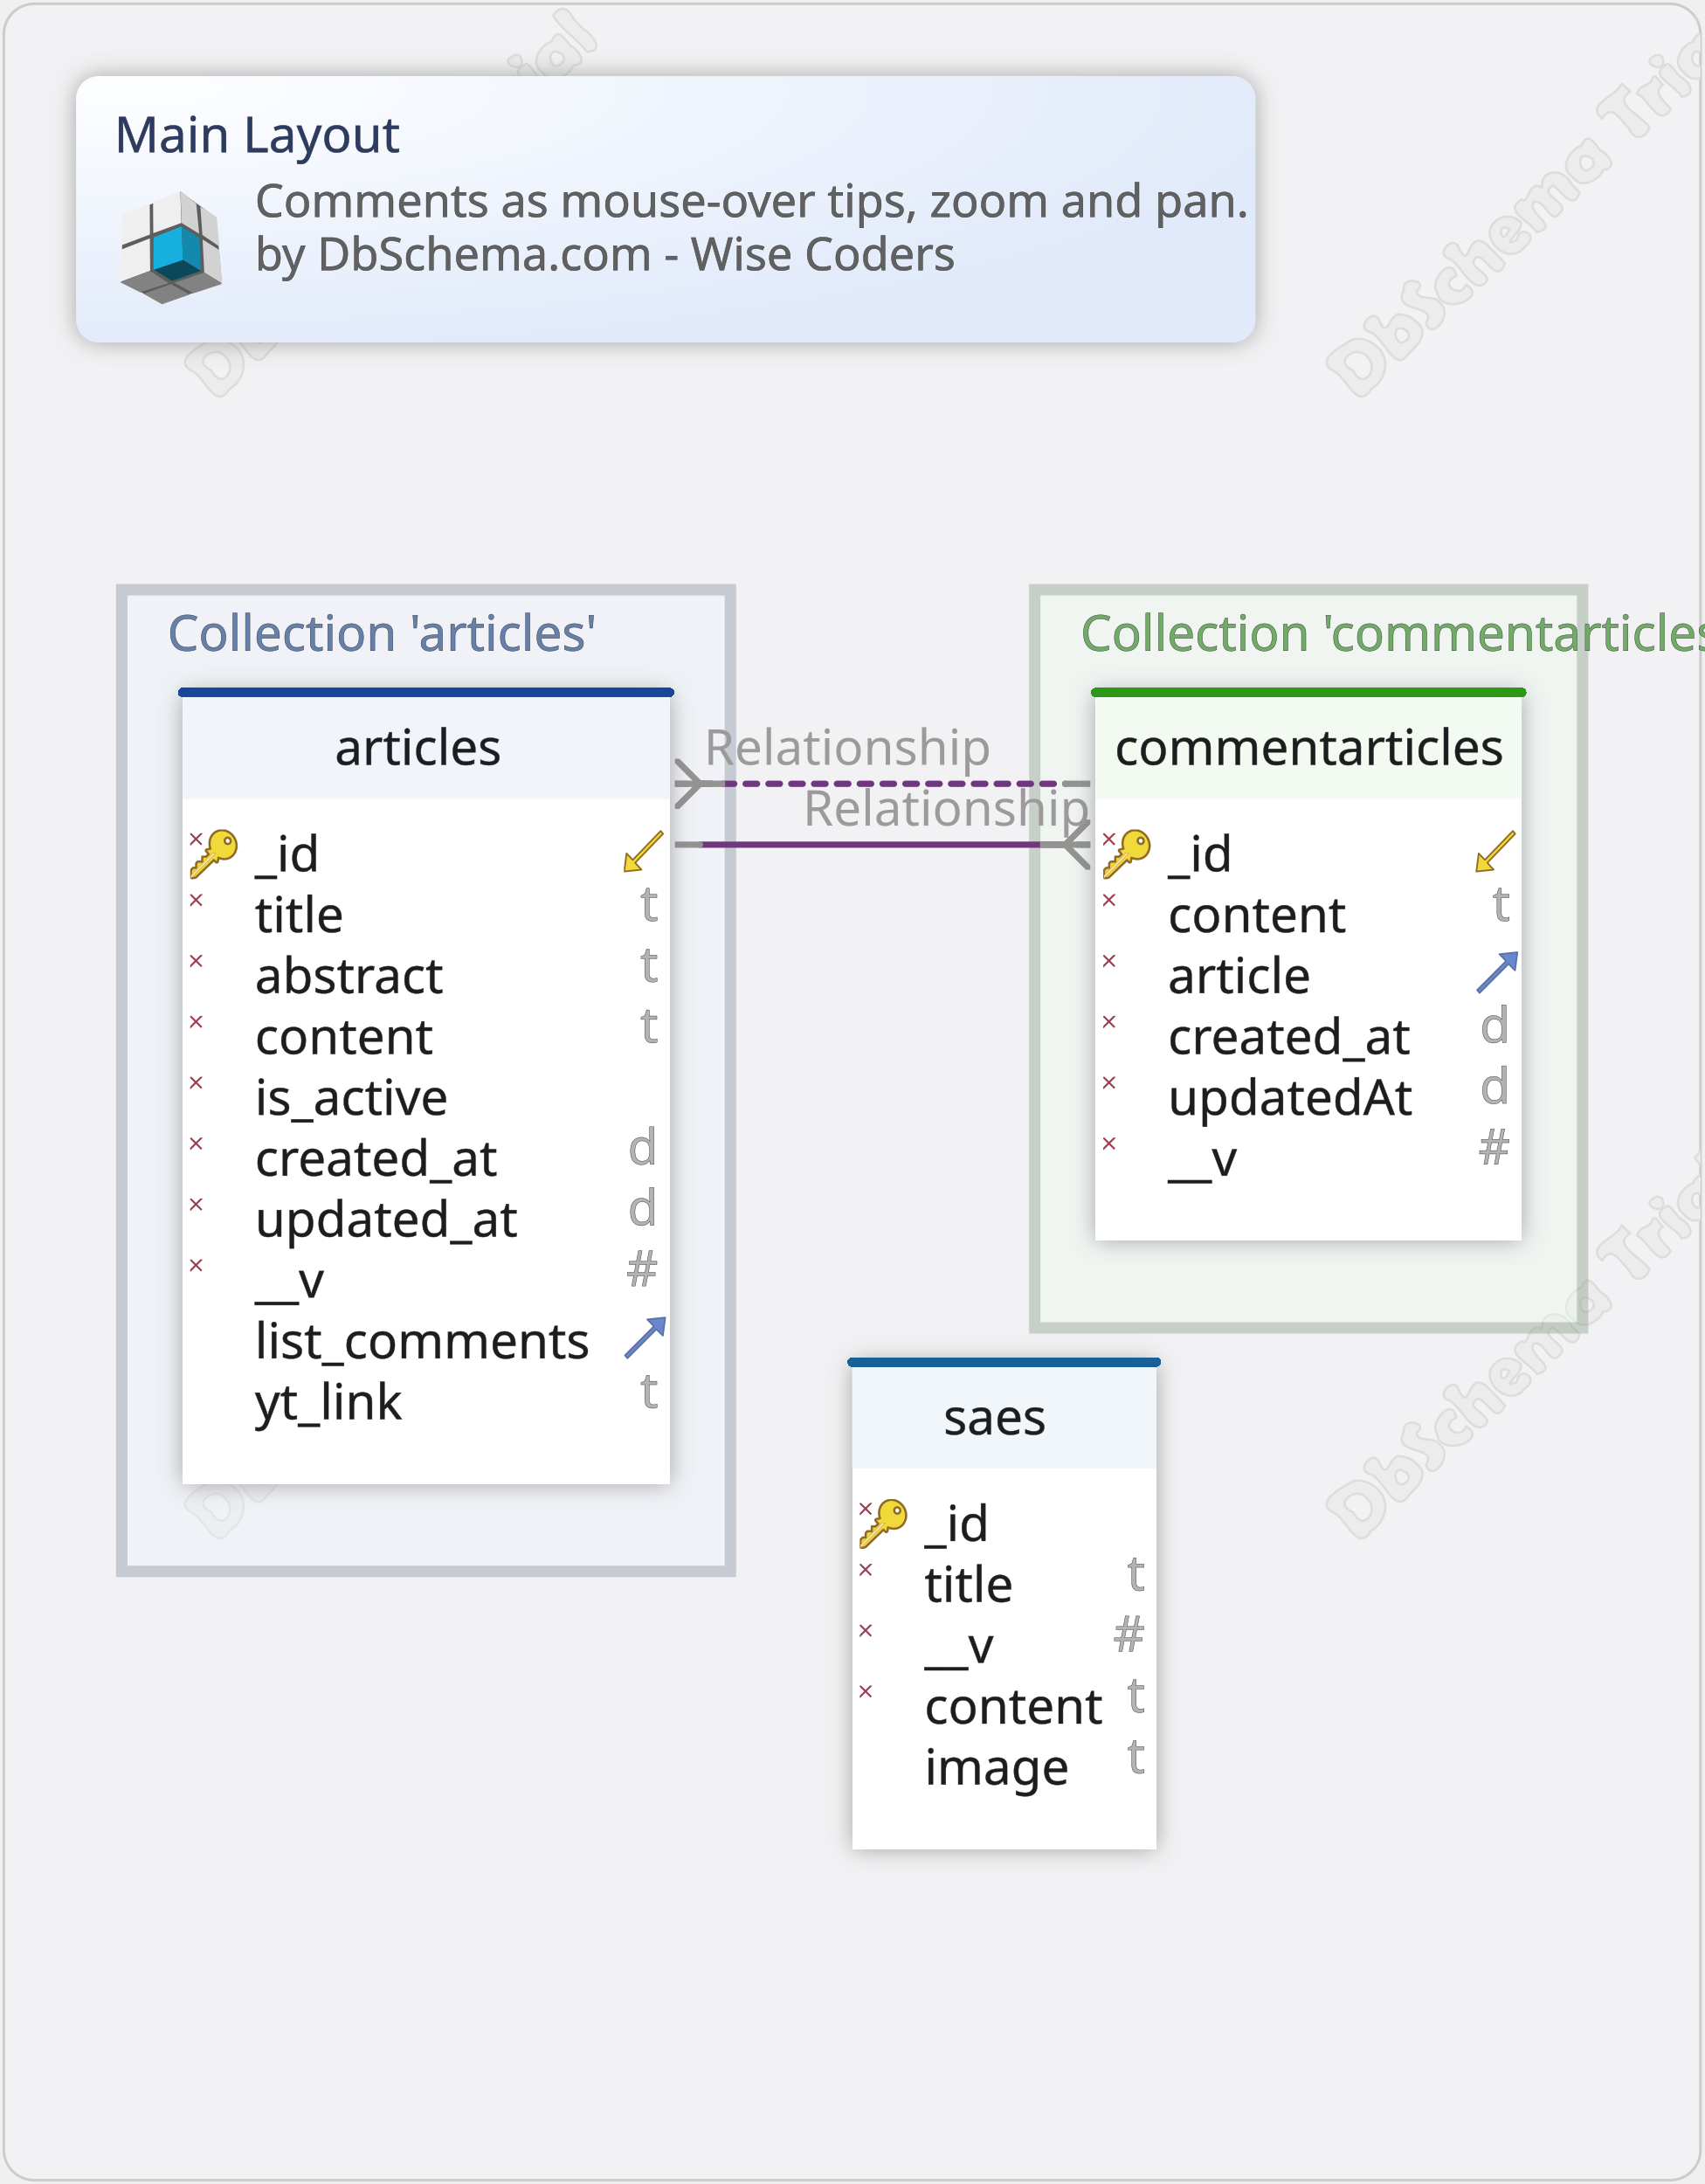
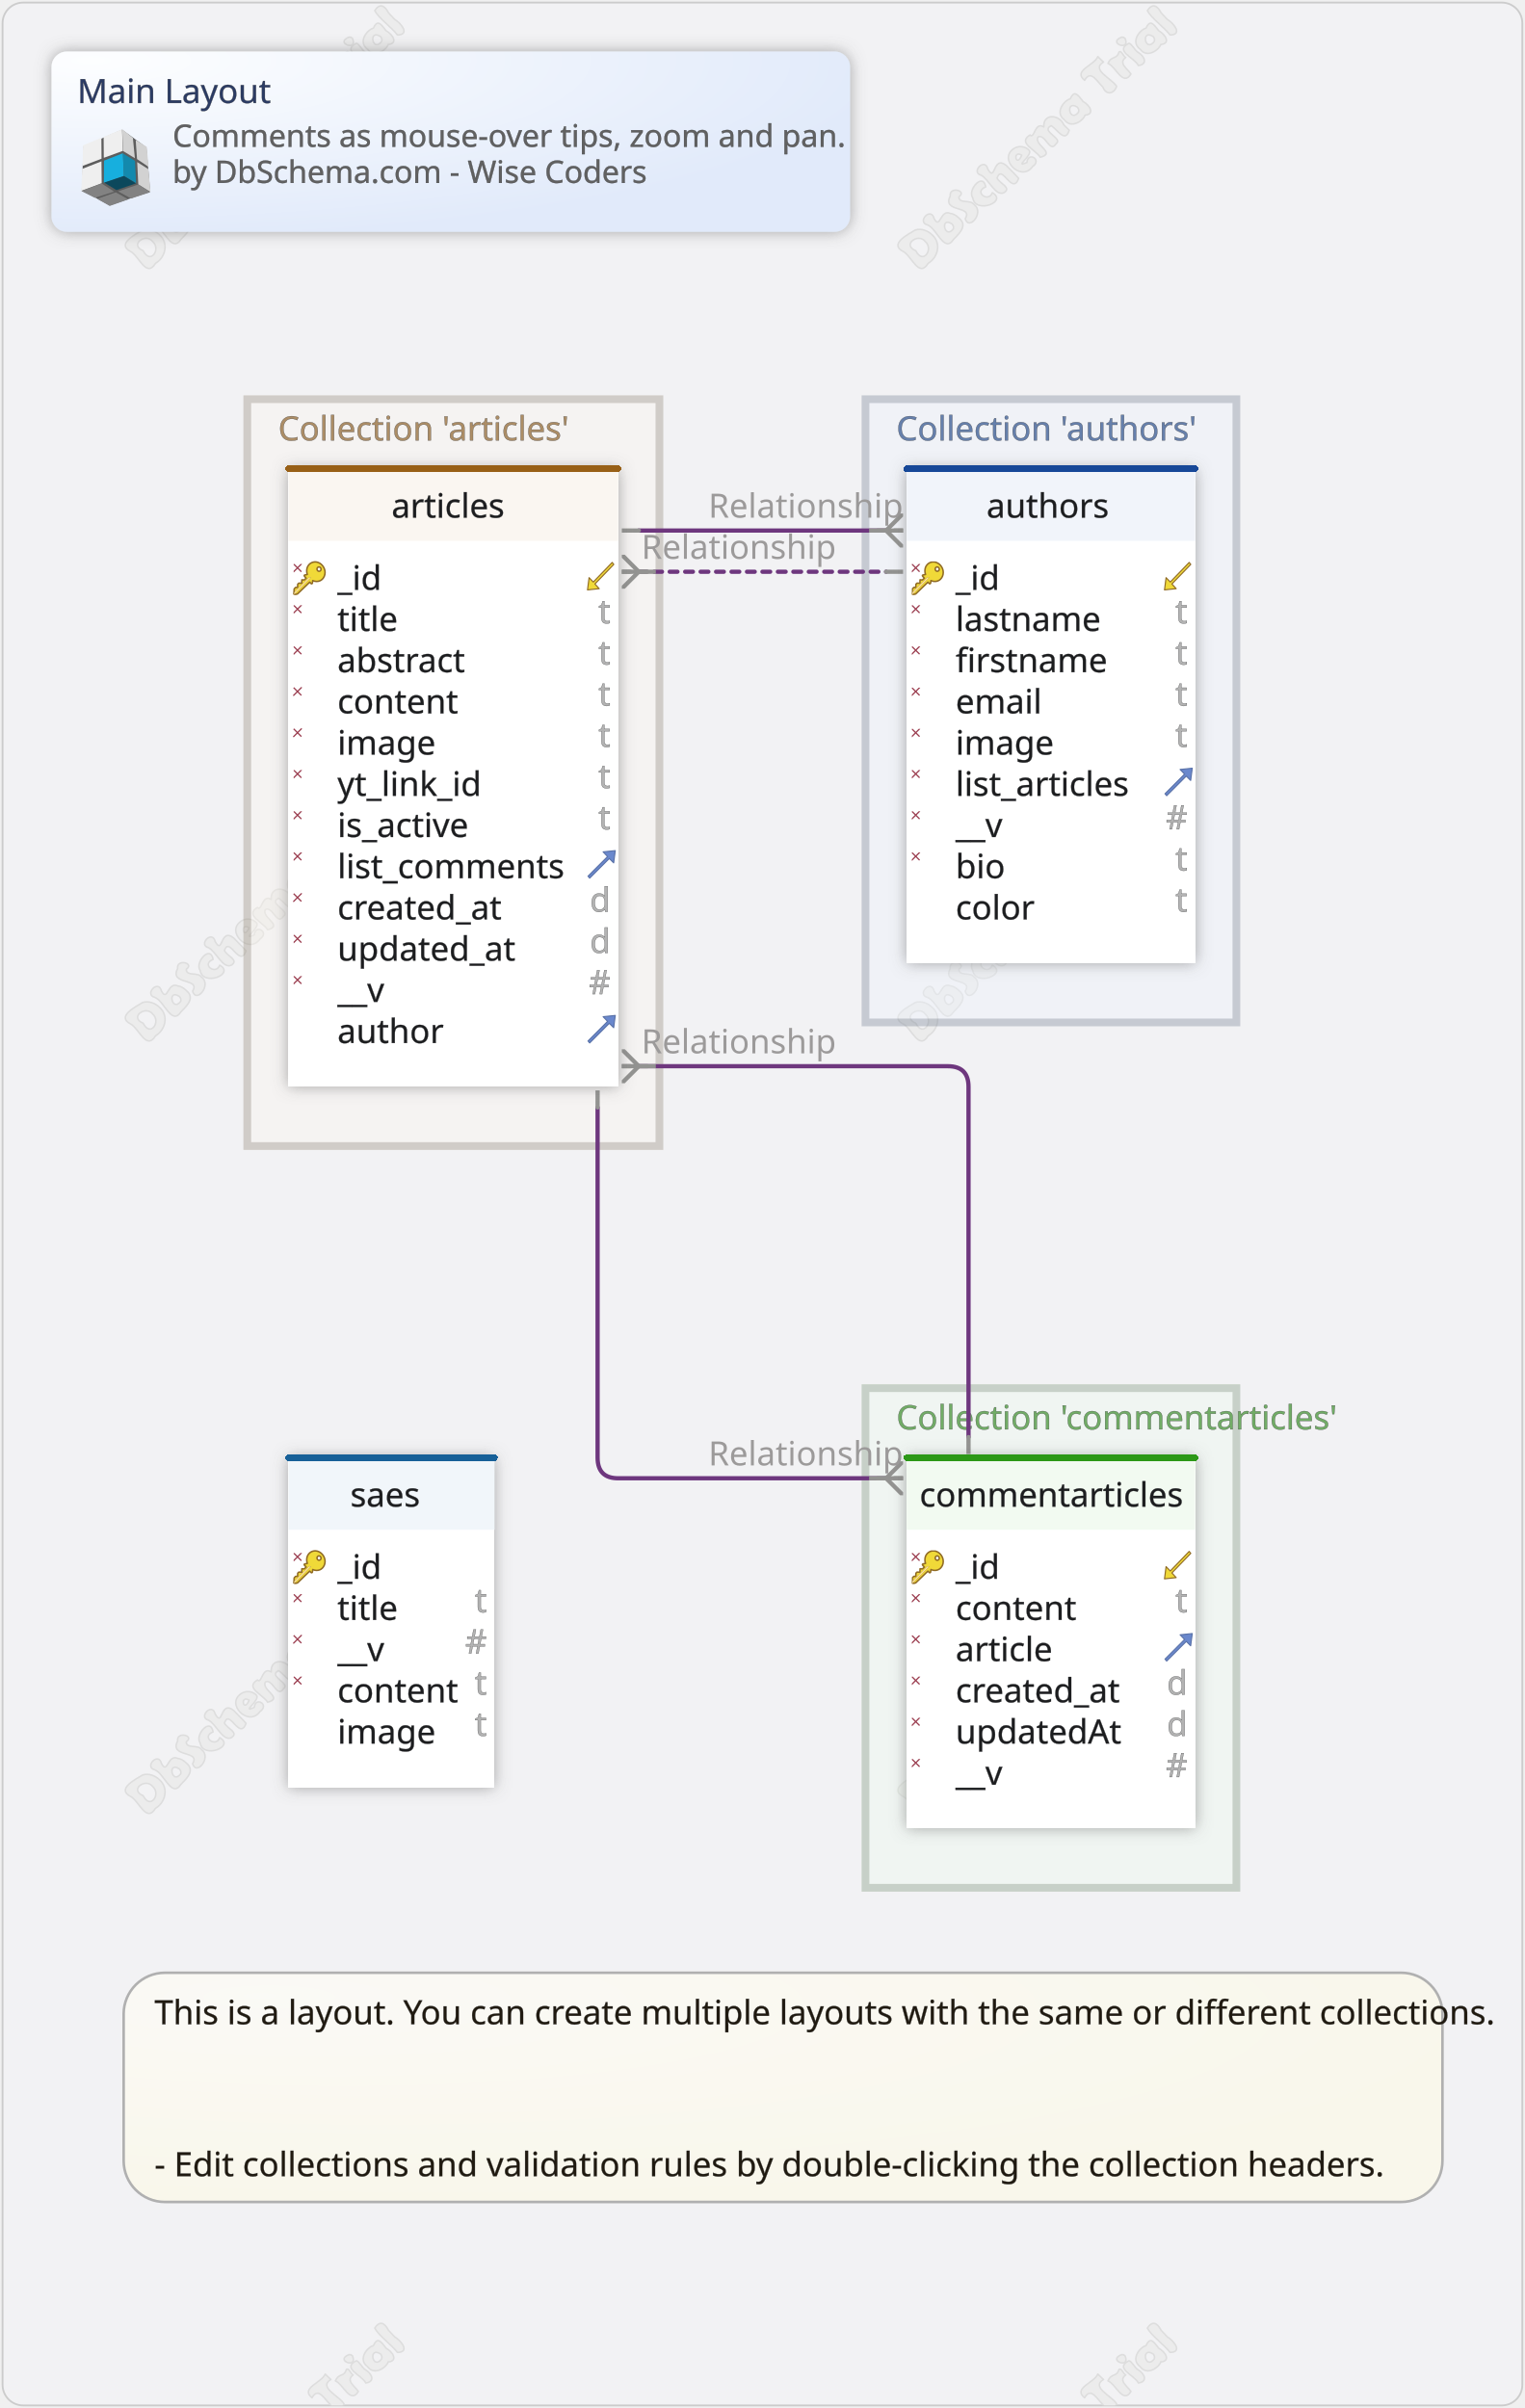
- <svg xmlns="http://www.w3.org/2000/svg" xmlns:xlink="http://www.w3.org/1999/xlink" width="448" height="574" viewBox="0 0 448 574">
+ <svg xmlns="http://www.w3.org/2000/svg" xmlns:xlink="http://www.w3.org/1999/xlink" width="592" height="935" viewBox="0 0 592 935">
  <style type="text/css">
  text                { fill:#1c1d1f; font-weight:normal;stroke:#2a2b2c;stroke-width:.1px; font-family: Segoe UI, 'Segoe UI', Dialog; font-size:13.0px; }
  a text:hover        { font-weight:500; }
  text.highlight      { font-weight:500; }
  text.white          { fill:#ffffff; }
  text.colType        { fill:#b3b3b3; }
  text.relName        { fill:#9c9a9a; stroke-width:0; }
  text.legendTitle    { fill:#2b3b64; font-weight:500; }
  text.legendSubTitle { fill:#616161; font-size:12px; }
  path, circle        { stroke:#939391; stroke-width:1.65; fill:none; stroke-linecap:round; stroke-linejoin:round; }
  .filled             { fill:#939391; }
  path.virtual        { stroke:#6e377e; }
  path.logo           { fill:#fbeac0;fill-opacity:1;stroke-width:0.3;stroke:#222222; }
  path.dotted         { stroke-dasharray:3,3; }
  path.unhighlight    { stroke-width:5; opacity:0; pointer-events:all; }
  path.highlight      { stroke-width:3; stroke:#a19f9b; opacity:0.8; pointer-events:all; }
  path.line           { stroke-width:10; stroke-linecap:round; stroke-linejoin:round; }
  rect.entity         { fill:#ffffff; stroke-width:0; shape-rendering:crispEdges;  filter:url(#shadow); }
  line.delim          { stroke-width:1px; shape-rendering:crispEdges; }
  line.topLine        { stroke-width:2.5px; shape-rendering:crispEdges; }
  text.callout        { fill:#201a10; font-family: Segoe UI, 'Segoe UI', Dialog; font-size:13.0px; }
  rect.callout        { fill:url(#calloutGradient); stroke-width:1px; stroke:#b0b0b0; }
  rect.shape          { stroke:#bebdbd; stroke-width:0.5; }
  text.grp            { fill:#b1b1b1; }
  rect.grp            { stroke:#919171; stroke-width:3; opacity:0.34; }
  path.bgPattern      { fill:none;stroke-width:0.6;stroke:#e5e9ee; }
  path.eval           { fill:#ececec;fill-opacity:1;stroke-width:0.6;stroke:#dddddd; }
  rect.palpable       { fill:#fffbe5; }
</style>
  <defs>
    <pattern id="layoutBgA" width="60" height="34.64" patternUnits="userSpaceOnUse">
      <rect x="0" y="0" width="60" height="34.64" fill="#f2f2f4" />
    </pattern>
    <pattern id="layoutBgEval" width="300" height="300" x="0" y="0" patternUnits="userSpaceOnUse">
      <path class="eval" d="m 62.012,91.267 c 3.536,3.175 2.263,8.706 -1.638,11.015 -3.595,5.842 -6.347,-2.893 -9.715,-4.654 -5.609,-2.839 2.051,-6.68 4.77,-8.319 2.335,-0.724 4.935,0.312 6.583,1.958 z m -2.72,2.539 c -2.698,-3.518 -9.283,1.269 -3.696,3.569 2.765,5.606 7.053,-0.562 3.696,-3.569 z" />
      <path class="eval" d="m 72.259,84.625 c 4.108,3.143 -0.737,6.895 -1.995,8.324 -3.587,5.561 -6.495,-4.197 -10.078,-5.582 -4.443,-1.089 1.349,-7.249 2.504,-2.503 2.465,4.517 2.304,-3.707 6.291,-1.996 1.28,0.138 2.411,0.865 3.278,1.758 z m -2.646,2.323 c -4.797,-3.078 -2.811,6.306 0.515,1.991 0.296,-0.689 0.012,-1.493 -0.515,-1.991 z" />
      <path class="eval" d="m 78.231,79.437 c 4.142,3.027 -2.02,10.435 -3.451,5.477 3.306,-5.248 -9.186,-2.22 -5.806,-8.777 -0.544,-3.93 6.798,-2.102 3.386,0.245 -0.181,2.916 4.637,1.019 5.871,3.054 z" />
      <path class="eval" d="m 82.745,72.597 c -4.902,1.927 1.146,6.286 2.56,2.226 6.218,3.539 -6.64,8.417 -7.59,1.997 -2.244,-2.915 4.027,-10.149 5.031,-4.223 z" />
      <path class="eval" d="m 90.727,64.259 c 1.584,1.69 3.321,3.27 4.813,5.026 -2.536,6.85 -6.446,-5.919 -8.388,-0.167 0.783,2.034 5.877,3.752 2.671,5.711 -3.315,1.519 -5.782,-5.158 -8.859,-6.781 -4.23,-1.14 1.51,-7.074 2.586,-2.386 3.141,5.495 1.841,-5.598 7.177,-1.404 z" />
      <path class="eval" d="m 99.622,58.374 c 1.493,1.955 -6.282,7.025 -0.885,4.74 0.386,-4.434 6.132,-1.133 2.176,1.618 -4.421,6.127 -13.667,-3.152 -7.058,-7.137 1.785,-1.119 4.348,-0.743 5.768,0.778 z m -2.901,1.897 c -3.608,-2.209 -2.28,5.008 -0.126,0.33 z" />
      <path class="eval" d="m 115.18,50.57 c -1.617,5.202 -4.62,-0.365 -7.016,-1.75 -4.41,2.123 4.896,4.914 1.896,7.018 -2.481,3.878 -4.114,-4.061 -7.012,-2.639 -1.763,3.107 7.284,6.252 0.873,7.876 -1.745,-2.957 -9.055,-5.611 -3.95,-8.661 1.696,1.897 1.77,-5.435 5.347,-3.072 -0.44,-5.475 6.12,-4.951 7.785,-0.815 0.691,0.682 1.396,1.351 2.077,2.043 z" />
      <path class="eval" d="m 120.549,39.417 c 2.507,1.334 4.805,4.942 0.75,5.297 -0.464,1.899 -5.254,5.603 -8.017,1.815 -3.873,-2.809 -0.068,-7.604 2.304,-8.134 1.679,-3.853 3.167,-1.199 4.963,1.021 z m -2.246,2.176 c -4.805,-2.992 -3.09,6.38 0.424,2.036 0.331,-0.678 0.121,-1.526 -0.424,-2.036 z" />
      <path class="eval" d="m 128.508,24.068 c -5.104,3.036 3.205,6.383 5.059,9.45 -0.919,2.959 -4.065,3.651 -5.347,0.266 -2.257,-2.089 -4.657,-6.949 -7.07,-2.585 -4.718,-3.764 3.812,-5.812 5.124,-9.226 0.757,0.677 1.386,1.499 2.234,2.095 z" />
      <path class="eval" d="m 137.144,22.3 c -3.096,2.26 0.715,4.412 1.99,6.436 -3.09,5.08 -5.914,-2.986 -8.921,-4.095 1.444,-3.22 3.35,-1.336 4.272,-4.411 0.978,-0.894 1.75,1.871 2.659,2.07 z" />
      <path class="eval" d="m 136.851,14.89 c 2.316,5.284 -7.18,1.772 -1.297,-0.475 l 0.711,0.09 z m 4.867,5.317 c 2.569,1.44 4.265,4.725 0.307,5.234 -1.566,-3.099 -9.517,-5.749 -3.645,-8.634 1.177,0.325 2.154,2.591 3.338,3.4 z" />
      <path class="eval" d="m 149.956,11.976 c 2.507,1.334 4.805,4.942 0.75,5.297 -0.464,1.899 -5.254,5.603 -8.017,1.815 -3.873,-2.809 -0.068,-7.604 2.304,-8.134 1.679,-3.853 3.167,-1.199 4.963,1.021 z m -2.246,2.176 c -4.805,-2.992 -3.09,6.38 0.424,2.036 0.331,-0.678 0.121,-1.526 -0.424,-2.036 z" />
      <path class="eval" d="m 153.261,7.538 c 2.605,1.58 6.04,5.944 1.081,6.05 -2.533,-3.232 -7.203,-6.43 -8.847,-9.458 1.891,-2.866 3.785,-2.248 5.385,0.893 0.78,0.85 1.572,1.691 2.381,2.515 z" />
    </pattern>
    <radialGradient id="calloutGradient" cx="25%" cy="20%" r="80%" fx="10%" fy="10%">
      <stop offset="0%" stop-color="#fefdf7aa" />
      <stop offset="100%" stop-color="#fcf9e7aa" />
    </radialGradient>
    <filter id="shadow">
      <feDropShadow dx="0" dy="0" stdDeviation="3" flood-color="#707070" flood-opacity="0.6" />
    </filter>
    <filter id="fkShadow" height="130%">
      <feGaussianBlur in="SourceAlpha" stdDeviation="1.5" />
      <feOffset dx="1.2" dy="1.2" result="offsetblur" />
      <feMerge>
        <feMergeNode />
        <feMergeNode in="SourceGraphic" />
      </feMerge>
    </filter>
    <radialGradient id="legendGradient" cx="5%" cy="5%" r="100%">
      <stop offset="0%" stop-color="#fdfeff" stop-opacity="1" />
      <stop offset="100%" stop-color="#e1eafa" stop-opacity="1" />
    </radialGradient>
    <symbol id="calloutArrowDown">
      <path d="M 0,0 L 8,12 L 16,0 z" style="fill:#f8f6d1;stroke:none; filter: url(#shadow);" />
      <path d="M 0,0 L 8,12 L 16,0" style="stroke:#bebdbd; stroke-width:0.5;" />
    </symbol>
    <symbol id="calloutArrowUp">
      <path d="M 0,16 L 8,4 L 16,16 z" style="fill:#ffffff; stroke:none; filter: url(#shadow);" />
      <path d="M 0,16 L 8,4 L 16,16" style="stroke:#bebdbd; stroke-width:0.5;" />
    </symbol>
    <symbol id="pk" width="13" height="13">
      <g transform="scale(0.99)">
        <path style="fill:#f0d938;stroke:#906b25;stroke-width:0.6;stroke-linecap:round;stroke-linejoin:round;" d="M 9.368,3.57 C 9.103,3.273 9.08,2.763 9.34,2.452 9.545,2.196 9.904,2.098 10.2,2.217 10.534,2.342 10.775,2.707 10.751,3.084 10.737,3.398 10.541,3.699 10.258,3.807 9.967,3.925 9.617,3.842 9.401,3.606 9.389,3.594 9.379,3.582 9.368,3.57 z M 11.227,6.992 C 11.888,6.355 12.293,5.417 12.311,4.442 12.378,2.738 11.249,1.054 9.732,0.448 8.389,-0.128 6.787,0.268 5.892,1.401 5.081,2.384 4.934,3.845 5.364,5.102 L 4.367,5.316 C 4.066,5.368 4.097,5.632 4.257,5.821 L 4.912,6.566 4.154,7.251 3.214,7.216 3.167,8.559 2.041,8.509 1.597,8.93 1.547,10.18 0.756,10.195 0.211,10.759 0.154,11.736 0.072,12.766 c 0.364,0.238 0.79,0.195 1.449,-0.027 L 6.303,8.128 6.822,8.677 C 6.999,8.88 7.3,8.75 7.358,8.502 L 7.494,7.508 c 0.854,0.399 1.83,0.471 2.685,0.143 0.394,-0.141 0.747,-0.37 1.048,-0.66 z" />
        <path d="M 6.801,6.31 0.154,13.024 0.216,12.142 6.006,6.268 z" style="fill:#ffe5a5;fill-opacity:1;stroke:#906b25;stroke-width:0.069;stroke-linecap:round;stroke-linejoin:round;stroke-miterlimit:4;stroke-opacity:1;stroke-dasharray:none;stroke-dashoffset:3.003" />
      </g>
    </symbol>
    <symbol id="idx1" width="13" height="13">
      <g transform="scale(0.99)">
        <rect width="4" height="4" x="7" y="1" style="fill:#ffff3f;stroke:#b48333;stroke-width:0.6;" ry="0.83" />
        <rect width="4" height="4" x="1" y="7" style="fill:#ffff3f;stroke:#b48333;stroke-width:0.6;" ry="0.832" />
        <rect width="4" height="4" x="7" y="7" style="fill:#ffff3f;stroke:#b48333;stroke-width:0.6;" ry="0.832" />
      </g>
    </symbol>
    <symbol id="idx2" width="13" height="13">
      <g transform="scale(0.99)">
        <rect width="4" height="3" x="6" y="1" style="fill:#7fc8e9;stroke:#2f6f8c;stroke-width:0.6;" ry="0.83" />
        <rect width="7" height="3" x="3" y="6" style="fill:#7fc8e9;stroke:#2f6f8c;stroke-width:0.6;" ry="0.832" />
      </g>
    </symbol>
    <symbol id="unq" width="13" height="13">
      <g transform="scale(0.99)">
        <rect style="fill:none;stroke:#7e4d31;stroke-width:0.719;stroke-linecap:round;stroke-linejoin:round;" width="2.29" height="8.43" x="7.48" y="-0.76" ry="1.14" transform="matrix(0.701,0.713,-0.727,0.685,0,0)" />
        <path style="fill:white;stroke:#858585;stroke-width:1.2;stroke-linecap:round;stroke-linejoin:round;stroke-miterlimit:4;" d="m 26.04,8.64 a 4.13,4.13 0 1 1 -8.26,0 4.13,4.13 0 1 1 8.26,0 z" transform="matrix(1.025,0,0,0.987,-14.690,-3.862)" />
        <text x="5.4" y="7.2" style="font-size:7px;fill:#655c59;">U</text>
      </g>
    </symbol>
    <symbol id="idx" width="13" height="13">
      <g transform="scale(0.99)">
        <rect style="fill:none;stroke:#7e4d31;stroke-width:0.719;stroke-linecap:round;stroke-linejoin:round;" width="2.29" height="8.43" x="7.48" y="-0.76" ry="1.14" transform="matrix(0.701,0.713,-0.727,0.685,0,0)" />
        <path style="fill:white;stroke:#858585;stroke-width:1.2;stroke-linecap:round;stroke-linejoin:round;stroke-miterlimit:4;" d="m 26.04,8.64 a 4.13,4.13 0 1 1 -8.26,0 4.13,4.13 0 1 1 8.26,0 z" transform="matrix(1.025,0,0,0.987,-14.690,-3.862)" />
      </g>
    </symbol>
    <symbol id="fk" width="13" height="13">
      <g transform="scale(0.87)">
        <path style="fill:#6a88cd;stroke:#5a72a8;stroke-width:0.5;stroke-linecap:butt;stroke-linejoin:round;stroke-miterlimit:4;" d="M 12.48,0.33 7.07,0.89 9.067,2.974 0.329,11.731 1.073,12.597 9.811,3.841 11.77,5.78 z" />
      </g>
    </symbol>
    <symbol id="ref" width="13" height="13">
      <g transform="scale(0.87)">
        <path style="fill:#f0d938;stroke:#906b25;stroke-width:0.5;stroke-linecap:butt;stroke-linejoin:round;stroke-miterlimit:4;" d="M 0.10,12.70 5.31,12.15 3.40,10.06 11.82,1.32 11.11,0.45 2.68,9.19 0.80,7.24 z" />
      </g>
    </symbol>
    <symbol id="flag0" width="13" height="13">
      <g transform="scale(0.92)">
        <path style="fill:#b7d0f6;stroke:#000000;stroke-width:0.5;stroke-linecap:butt;stroke-linejoin:round;stroke-miterlimit:4;" d="M 0.12,12.67 0.16,7.22 C 2.59,7.22 4.13,8.78 9.22,4.22 5.68,4.98 2.53,4.50 0.09,1.80 z" />
      </g>
    </symbol>
    <symbol id="flag1" width="13" height="13">
      <g transform="scale(0.92)">
        <path style="fill:#f4a393;stroke:#000000;stroke-width:0.5;stroke-linecap:butt;stroke-linejoin:round;stroke-miterlimit:4;" d="M 0.12,12.67 0.16,7.22 C 2.59,7.22 4.13,8.78 9.22,4.22 5.68,4.98 2.53,4.50 0.09,1.80 z" />
      </g>
    </symbol>
    <symbol id="flag2" width="13" height="13">
      <g transform="scale(0.92)">
        <path style="fill:#77ec8b;stroke:#000000;stroke-width:0.5;stroke-linecap:butt;stroke-linejoin:round;stroke-miterlimit:4;" d="M 0.12,12.67 0.16,7.22 C 2.59,7.22 4.13,8.78 9.22,4.22 5.68,4.98 2.53,4.50 0.09,1.80 z" />
      </g>
    </symbol>
    <symbol id="nn" width="3" height="3">
      <path style="stroke:#9b3e50;stroke-width:0.5;stroke-linecap:butt;stroke-linejoin:round;stroke-miterlimit:4;" d="M 0,0 3,3 M 0,3 3,0 z" />
    </symbol>
    <symbol id="virtual" width="13" height="13">
      <circle cx="6" cy="6.5" r="5.5" fill="#a3dda3" stroke="#4c6a4c" stroke-width="0.5" />
      <path style="stroke:#ffffff;stroke-width:1.5;stroke-linecap:butt;stroke-linejoin:round;stroke-miterlimit:4;" d="M 3,4 6,10 9,4" />
    </symbol>
    <symbol id="view" width="13" height="13">
      <g transform="scale(0.99)">
        <line x1="12" y1="6" x2="19" y2="0" stroke="black" stroke-width="0.5" />
        <line x1="0" y1="6" x2="7" y2="0" stroke="black" stroke-width="0.5" />
        <circle cx="3" cy="6" r="3" fill="#f9ebbc" stroke="black" stroke-width="0.5" />
        <circle cx="10" cy="6" r="3" fill="#f9ebbc" stroke="black" stroke-width="0.5" />
      </g>
    </symbol>
    <symbol id="logo" width="100" height="100">
      <path style="stroke:none;fill:#5d5d5d" d="M2.41,6.80 17.39,0.35 26.83,7.21 28.32,24.45 12.62,29.77 1.74,23.96" />
      <path style="stroke:none;fill:#efefef" d="M 2.21, 6.45  9.36, 3.49  9.42,11.63  2.04,14.42" />
      <path style="stroke:none;fill:#efefef" d="M10.23, 3.14 17.39, 0.17 17.68, 8.59 10.29,11.28" />
      <path style="stroke:none;fill:#d2d2d2" d="M17.44, 0.17 21.59, 3.55 22.36,11.43 17.76,8.63" />
      <path style="stroke:none;fill:#d2d2d2" d="M22.67, 4.33 26.98, 7.06 27.65,14.77 23.20,11.77" />
      <path style="stroke:none;fill:#efefef" d="M1.89,15.58  9.39,12.65  9.48,21.14  1.57,24.10" />
      <path style="stroke:none;fill:#17afde" d="M10.38,12.36 17.70, 9.51 18.11,18.37 10.32 20.96" />
      <path style="stroke:none;fill:#1389ad" d="M17.73, 9.59 22.41,12.47 22.82,21.14 18.05,18.34" />
      <path style="stroke:none;fill:#d2d2d2" d="M23.26,12.94 27.62,15.70 28.42,24.54 23.69,21.60" />
      <path style="stroke:none;fill:#828282" d="M1.57,24.19  9.45,21.22 14.30,24.40  6.80,26.80" />
      <path style="stroke:none;fill:#0c485c" d="M10.47,20.90 18.11,18.32 22.82,21.19 15.20,23.81" />
      <path style="stroke:none;fill:#828282" d="M23.69,21.63 28.32,24.65 20.87,27.07 15.84,24.30" />
      <path style="stroke:none;fill:#828282" d="M14.94,24.68 19.80,27.41 12.59,29.97  7.73,27.21" />
    </symbol>
  </defs>
  <defs>
    <marker id="ZeroMore" viewBox="0 0 8.00 8.00" refX="4.00" refY="4.00" markerWidth="8.00" markerHeight="8.00" orient="auto-start-reverse">
      <path d="M 2.00,4.00 L 4.00,4.00 M 6.00,4.00 L 8.00,4.00 z" style="stroke-width:1;" />
      <path d="M 8.00,0.00 L 4.00,4.00 L 8.00,8.00" style="stroke-width:1;" />
      <path d="M 0.00,4.00 L 8.00,4.00 z" style="stroke-width:1;" />
    </marker>
    <marker id="ZeroOne" viewBox="0 0 8.00 8.00" refX="4.00" refY="4.00" markerWidth="8.00" markerHeight="8.00" orient="auto-start-reverse">
      <path d="M 2.00,4.00 L 4.00,4.00 M 6.00,4.00 L 8.00,4.00 z" style="stroke-width:1;" />
    </marker>
    <marker id="OneMore" viewBox="0 0 8.00 8.00" refX="4.00" refY="4.00" markerWidth="8.00" markerHeight="8.00" orient="auto-start-reverse">
      <path d="M 4.00,4.00 L 8.00,4.00 z" style="stroke-width:1;" />
      <path d="M 8.00,0.00 L 4.00,4.00 L 8.00,8.00" style="stroke-width:1;" />
      <path d="M 0.00,4.00 L 8.00,4.00 z" style="stroke-width:1;" />
    </marker>
    <marker id="One" viewBox="0 0 8.00 8.00" refX="4.00" refY="4.00" markerWidth="8.00" markerHeight="8.00" orient="auto-start-reverse">
      <path d="M 4.00,4.00 L 8.00,4.00 z" style="stroke-width:1;" />
    </marker>
    <marker id="Range" viewBox="0 0 8.00 8.00" refX="4.00" refY="4.00" markerWidth="8.00" markerHeight="8.00" orient="auto-start-reverse">
      <path d="M 4.00,4.00 L 8.00,4.00 z" style="stroke-width:1;" />
    </marker>
    <marker id="Arrow" viewBox="0 0 8.00 8.00" refX="4.00" refY="4.00" markerWidth="8.00" markerHeight="8.00" orient="auto-start-reverse">
      <path d="M 4.000,4.000 L 8.000,4.000 L 4.000,0.000 L 8.000,4.000 L 4.000,8.000" style="stroke-width:1;" />
    </marker>
+     <linearGradient id="tbg_F4DDBE" x1="0%" y1="0%" x2="0%" y2="100%">
+       <stop offset="0%" stop-color="#FFFEFE" />
+       <stop offset="75%" stop-color="#FDF0DF" />
+       <stop offset="100%" stop-color="#FEE0BA" />
+     </linearGradient>
    <linearGradient id="tbg_BED3F4" x1="0%" y1="0%" x2="0%" y2="100%">
      <stop offset="0%" stop-color="#FEFEFF" />
      <stop offset="75%" stop-color="#DFEAFD" />
      <stop offset="100%" stop-color="#BAD4FE" />
    </linearGradient>
    <linearGradient id="tbg_C7F4BE" x1="0%" y1="0%" x2="0%" y2="100%">
      <stop offset="0%" stop-color="#FEFFFE" />
      <stop offset="75%" stop-color="#E4FDDF" />
      <stop offset="100%" stop-color="#C5FEBA" />
    </linearGradient>
    <linearGradient id="tbg_3986C1" x1="0%" y1="0%" x2="0%" y2="100%">
      <stop offset="0%" stop-color="#FEFEFF" />
      <stop offset="75%" stop-color="#DFEFFD" />
      <stop offset="100%" stop-color="#BAE0FE" />
    </linearGradient>
  </defs>
-   <rect x="1" y="1" width="446" height="572" rx="8" ry="8" style="fill:url(#layoutBgA); stroke:#ccc; stroke-width:.7px; cursor:move;" />
-   <rect x="1" y="1" width="446" height="572" rx="8" ry="8" style="fill:url(#layoutBgEval);" />
+   <rect x="1" y="1" width="590" height="933" rx="8" ry="8" style="fill:url(#layoutBgA); stroke:#ccc; stroke-width:.7px; cursor:move;" />
+   <rect x="1" y="1" width="590" height="933" rx="8" ry="8" style="fill:url(#layoutBgEval);" />
  <g transform="translate(10,10)">
    <rect x="10" y="10" width="310" height="70" rx="6" ry="6" style="fill:url(#legendGradient);filter:url(#shadow);" />
    <use id="logo" x="20" y="40" xlink:href="#logo" />
    <text x="20" y="30" class="legendTitle">Main Layout</text>
    <text x="57" y="47" class="legendSubTitle">
      <tspan>Comments as mouse-over tips, zoom and pan.</tspan>
    </text>
    <a xlink:href="https%3A%2F%2Fdbschema.com">
      <text x="57" y="61" class="legendSubTitle">
        <tspan>by DbSchema.com - Wise Coders</tspan>
      </text>
    </a>
  </g>
  <g transform="translate(0,110)">
-     <rect class="grp" style="fill:#ECF2FD;stroke:#717D91" x="32" y="45" width="160" height="258" />
-     <text x="44" y="61" style="fill:#6680AC;">Collection 'articles'</text>
-     <rect class="grp" style="fill:#EEFDEC;stroke:#769171" x="272" y="45" width="144" height="194" />
-     <text x="284" y="61" style="fill:#71AC66;">Collection 'commentarticles'</text>
-     <path id="articles_Relationship" transform="translate(8,0)" class="unhighlight" d="M 176,96L 272,96">
+     <rect class="grp" style="fill:#ECF2FD;stroke:#717D91" x="336" y="45" width="144" height="242" />
+     <text x="348" y="61" style="fill:#6680AC;">Collection 'authors'</text>
+     <rect class="grp" style="fill:#EEFDEC;stroke:#769171" x="336" y="429" width="144" height="194" />
+     <text x="348" y="445" style="fill:#71AC66;">Collection 'commentarticles'</text>
+     <rect class="grp" style="fill:#FDF5EC;stroke:#918371" x="96" y="45" width="160" height="290" />
+     <text x="108" y="61" style="fill:#AC8D66;">Collection 'articles'</text>
+     <path id="articles_Relationship" transform="translate(8,0)" class="unhighlight" d="M 240,112L 336,112">
	</path>
-     <path transform="translate(8,0)" marker-start="url(#ZeroMore)" marker-end="url(#One)" class="dotted virtual" d="M 176,96L 272,96" />
-     <text x="185" y="91" transform="rotate(0 185,91)" class="relName">Relationship</text>
-     <path id="commentarticles_Relationship" transform="translate(8,0)" class="unhighlight" d="M 272,112L 176,112">
+     <path transform="translate(8,0)" marker-start="url(#ZeroMore)" marker-end="url(#One)" class="dotted virtual" d="M 240,112L 336,112" />
+     <text x="249" y="107" transform="rotate(0 249,107)" class="relName">Relationship</text>
+     <path id="articles_Relationship" transform="translate(8,0)" class="unhighlight" d="M 240,304L 360,304Q 368,304 368,312L 368,448">
	</path>
-     <path transform="translate(8,0)" marker-start="url(#ZeroMore)" marker-end="url(#One)" class="virtual" d="M 272,112L 176,112" />
-     <text x="211" y="107" transform="rotate(0 211,107)" class="relName">Relationship</text>
-     <rect id="depict_sae501.articles" class="entity" style="stroke:#768FB9" x="48" y="72" width="128" height="208" />
-     <rect x="48" y="72" width="128" height="28" style="stroke-width:0; fill:#F1F4FA" />
-     <line class="topLine" style="stroke:#174898;" stroke-linecap="round" x1="48" y1="72" x2="176" y2="72" />
+     <path transform="translate(8,0)" marker-start="url(#ZeroMore)" marker-end="url(#One)" class="virtual" d="M 240,304L 360,304Q 368,304 368,312L 368,448" />
+     <text x="249" y="299" transform="rotate(0 249,299)" class="relName">Relationship</text>
+     <path id="authors_Relationship" transform="translate(8,0)" class="unhighlight" d="M 336,96L 240,96">
+ 	</path>
+     <path transform="translate(8,0)" marker-start="url(#ZeroMore)" marker-end="url(#One)" class="virtual" d="M 336,96L 240,96" />
+     <text x="275" y="91" transform="rotate(0 275,91)" class="relName">Relationship</text>
+     <path id="commentarticles_Relationship" transform="translate(8,0)" class="unhighlight" d="M 336,464L 232,464Q 224,464 224,456L 224,320">
+ 	</path>
+     <path transform="translate(8,0)" marker-start="url(#ZeroMore)" marker-end="url(#One)" class="virtual" d="M 336,464L 232,464Q 224,464 224,456L 224,320" />
+     <text x="275" y="459" transform="rotate(0 275,459)" class="relName">Relationship</text>
+     <rect id="depict_sae501.articles" class="entity" style="stroke:#B99B76" x="112" y="72" width="128" height="240" />
+     <rect x="112" y="72" width="128" height="28" style="stroke-width:0; fill:#FAF6F1" />
+     <line class="topLine" style="stroke:#986017;" stroke-linecap="round" x1="112" y1="72" x2="240" y2="72" />
    <a xlink:href="#sae501.articles">
-       <text x="88" y="91">articles</text>
-     </a>
-     <use id="nn" x="50" y="109" xlink:href="#nn" />
-     <use id="pk" x="50" y="108" xlink:href="#pk" />
+       <text x="152" y="91">articles</text>
+     </a>
+     <use id="nn" x="114" y="109" xlink:href="#nn" />
+     <use id="pk" x="114" y="108" xlink:href="#pk" />
    <a xlink:href="#sae501.articles__id">
-       <text id="sae501.articles._id" x="67" y="119">_id</text>
+       <text id="sae501.articles._id" x="131" y="119">_id</text>
    </a>
    <a xlink:href="#sae501.articles._id">
-       <use id="ref" x="164" y="108" xlink:href="#ref" />
-     </a>
-     <use id="nn" x="50" y="125" xlink:href="#nn" />
+       <use id="ref" x="228" y="108" xlink:href="#ref" />
+     </a>
+     <use id="nn" x="114" y="125" xlink:href="#nn" />
    <a xlink:href="#sae501.articles_title">
-       <text id="sae501.articles.title" x="67" y="135">title</text>
-     </a>
-     <text x="173" y="132" text-anchor="end" class="colType">t</text>
-     <use id="nn" x="50" y="141" xlink:href="#nn" />
+       <text id="sae501.articles.title" x="131" y="135">title</text>
+     </a>
+     <text x="237" y="132" text-anchor="end" class="colType">t</text>
+     <use id="nn" x="114" y="141" xlink:href="#nn" />
    <a xlink:href="#sae501.articles_abstract">
-       <text id="sae501.articles.abstract" x="67" y="151">abstract</text>
-     </a>
-     <text x="173" y="148" text-anchor="end" class="colType">t</text>
-     <use id="nn" x="50" y="157" xlink:href="#nn" />
+       <text id="sae501.articles.abstract" x="131" y="151">abstract</text>
+     </a>
+     <text x="237" y="148" text-anchor="end" class="colType">t</text>
+     <use id="nn" x="114" y="157" xlink:href="#nn" />
    <a xlink:href="#sae501.articles_content">
-       <text id="sae501.articles.content" x="67" y="167">content</text>
-     </a>
-     <text x="173" y="164" text-anchor="end" class="colType">t</text>
-     <use id="nn" x="50" y="173" xlink:href="#nn" />
+       <text id="sae501.articles.content" x="131" y="167">content</text>
+     </a>
+     <text x="237" y="164" text-anchor="end" class="colType">t</text>
+     <use id="nn" x="114" y="173" xlink:href="#nn" />
+     <a xlink:href="#sae501.articles_image">
+       <text id="sae501.articles.image" x="131" y="183">image</text>
+     </a>
+     <text x="237" y="180" text-anchor="end" class="colType">t</text>
+     <use id="nn" x="114" y="189" xlink:href="#nn" />
+     <a xlink:href="#sae501.articles_yt_link_id">
+       <text id="sae501.articles.yt_link_id" x="131" y="199">yt_link_id</text>
+     </a>
+     <text x="237" y="196" text-anchor="end" class="colType">t</text>
+     <use id="nn" x="114" y="205" xlink:href="#nn" />
    <a xlink:href="#sae501.articles_is_active">
-       <text id="sae501.articles.is_active" x="67" y="183">is_active</text>
-     </a>
-     <use id="nn" x="50" y="189" xlink:href="#nn" />
+       <text id="sae501.articles.is_active" x="131" y="215">is_active</text>
+     </a>
+     <text x="237" y="212" text-anchor="end" class="colType">t</text>
+     <use id="nn" x="114" y="221" xlink:href="#nn" />
+     <a xlink:href="#sae501.articles_list_comments">
+       <text id="sae501.articles.list_comments" x="131" y="231">list_comments</text>
+     </a>
+     <a xlink:href="#sae501.articles.list_comments">
+       <use id="fk" x="228" y="220" xlink:href="#fk" />
+     </a>
+     <use id="nn" x="114" y="237" xlink:href="#nn" />
    <a xlink:href="#sae501.articles_created_at">
-       <text id="sae501.articles.created_at" x="67" y="199">created_at</text>
-     </a>
-     <text x="173" y="196" text-anchor="end" class="colType">d</text>
-     <use id="nn" x="50" y="205" xlink:href="#nn" />
+       <text id="sae501.articles.created_at" x="131" y="247">created_at</text>
+     </a>
+     <text x="237" y="244" text-anchor="end" class="colType">d</text>
+     <use id="nn" x="114" y="253" xlink:href="#nn" />
    <a xlink:href="#sae501.articles_updated_at">
-       <text id="sae501.articles.updated_at" x="67" y="215">updated_at</text>
-     </a>
-     <text x="173" y="212" text-anchor="end" class="colType">d</text>
-     <use id="nn" x="50" y="221" xlink:href="#nn" />
+       <text id="sae501.articles.updated_at" x="131" y="263">updated_at</text>
+     </a>
+     <text x="237" y="260" text-anchor="end" class="colType">d</text>
+     <use id="nn" x="114" y="269" xlink:href="#nn" />
    <a xlink:href="#sae501.articles___v">
-       <text id="sae501.articles.__v" x="67" y="231">__v</text>
-     </a>
-     <text x="173" y="228" text-anchor="end" class="colType">#</text>
-     <a xlink:href="#sae501.articles_list_comments">
-       <text id="sae501.articles.list_comments" x="67" y="247">list_comments</text>
-     </a>
-     <a xlink:href="#sae501.articles.list_comments">
-       <use id="fk" x="164" y="236" xlink:href="#fk" />
-     </a>
-     <a xlink:href="#sae501.articles_yt_link">
-       <text id="sae501.articles.yt_link" x="67" y="263">yt_link</text>
-     </a>
-     <text x="173" y="260" text-anchor="end" class="colType">t</text>
-     <rect id="depict_sae501.commentarticles" class="entity" style="stroke:#81B976" x="288" y="72" width="112" height="144" />
-     <rect x="288" y="72" width="112" height="28" style="stroke-width:0; fill:#F2FAF1" />
-     <line class="topLine" style="stroke:#2C9817;" stroke-linecap="round" x1="288" y1="72" x2="400" y2="72" />
+       <text id="sae501.articles.__v" x="131" y="279">__v</text>
+     </a>
+     <text x="237" y="276" text-anchor="end" class="colType">#</text>
+     <a xlink:href="#sae501.articles_author">
+       <text id="sae501.articles.author" x="131" y="295">author</text>
+     </a>
+     <a xlink:href="#sae501.articles.author">
+       <use id="fk" x="228" y="284" xlink:href="#fk" />
+     </a>
+     <rect id="depict_sae501.authors" class="entity" style="stroke:#768FB9" x="352" y="72" width="112" height="192" />
+     <rect x="352" y="72" width="112" height="28" style="stroke-width:0; fill:#F1F4FA" />
+     <line class="topLine" style="stroke:#174898;" stroke-linecap="round" x1="352" y1="72" x2="464" y2="72" />
+     <a xlink:href="#sae501.authors">
+       <text x="383" y="91">authors</text>
+     </a>
+     <use id="nn" x="354" y="109" xlink:href="#nn" />
+     <use id="pk" x="354" y="108" xlink:href="#pk" />
+     <a xlink:href="#sae501.authors__id">
+       <text id="sae501.authors._id" x="371" y="119">_id</text>
+     </a>
+     <a xlink:href="#sae501.authors._id">
+       <use id="ref" x="452" y="108" xlink:href="#ref" />
+     </a>
+     <use id="nn" x="354" y="125" xlink:href="#nn" />
+     <a xlink:href="#sae501.authors_lastname">
+       <text id="sae501.authors.lastname" x="371" y="135">lastname</text>
+     </a>
+     <text x="461" y="132" text-anchor="end" class="colType">t</text>
+     <use id="nn" x="354" y="141" xlink:href="#nn" />
+     <a xlink:href="#sae501.authors_firstname">
+       <text id="sae501.authors.firstname" x="371" y="151">firstname</text>
+     </a>
+     <text x="461" y="148" text-anchor="end" class="colType">t</text>
+     <use id="nn" x="354" y="157" xlink:href="#nn" />
+     <a xlink:href="#sae501.authors_email">
+       <text id="sae501.authors.email" x="371" y="167">email</text>
+     </a>
+     <text x="461" y="164" text-anchor="end" class="colType">t</text>
+     <use id="nn" x="354" y="173" xlink:href="#nn" />
+     <a xlink:href="#sae501.authors_image">
+       <text id="sae501.authors.image" x="371" y="183">image</text>
+     </a>
+     <text x="461" y="180" text-anchor="end" class="colType">t</text>
+     <use id="nn" x="354" y="189" xlink:href="#nn" />
+     <a xlink:href="#sae501.authors_list_articles">
+       <text id="sae501.authors.list_articles" x="371" y="199">list_articles</text>
+     </a>
+     <a xlink:href="#sae501.authors.list_articles">
+       <use id="fk" x="452" y="188" xlink:href="#fk" />
+     </a>
+     <use id="nn" x="354" y="205" xlink:href="#nn" />
+     <a xlink:href="#sae501.authors___v">
+       <text id="sae501.authors.__v" x="371" y="215">__v</text>
+     </a>
+     <text x="461" y="212" text-anchor="end" class="colType">#</text>
+     <use id="nn" x="354" y="221" xlink:href="#nn" />
+     <a xlink:href="#sae501.authors_bio">
+       <text id="sae501.authors.bio" x="371" y="231">bio</text>
+     </a>
+     <text x="461" y="228" text-anchor="end" class="colType">t</text>
+     <a xlink:href="#sae501.authors_color">
+       <text id="sae501.authors.color" x="371" y="247">color</text>
+     </a>
+     <text x="461" y="244" text-anchor="end" class="colType">t</text>
+     <rect id="depict_sae501.commentarticles" class="entity" style="stroke:#81B976" x="352" y="456" width="112" height="144" />
+     <rect x="352" y="456" width="112" height="28" style="stroke-width:0; fill:#F2FAF1" />
+     <line class="topLine" style="stroke:#2C9817;" stroke-linecap="round" x1="352" y1="456" x2="464" y2="456" />
    <a xlink:href="#sae501.commentarticles">
-       <text x="293" y="91">commentarticles</text>
-     </a>
-     <use id="nn" x="290" y="109" xlink:href="#nn" />
-     <use id="pk" x="290" y="108" xlink:href="#pk" />
+       <text x="357" y="475">commentarticles</text>
+     </a>
+     <use id="nn" x="354" y="493" xlink:href="#nn" />
+     <use id="pk" x="354" y="492" xlink:href="#pk" />
    <a xlink:href="#sae501.commentarticles__id">
-       <text id="sae501.commentarticles._id" x="307" y="119">_id</text>
+       <text id="sae501.commentarticles._id" x="371" y="503">_id</text>
    </a>
    <a xlink:href="#sae501.commentarticles._id">
-       <use id="ref" x="388" y="108" xlink:href="#ref" />
-     </a>
-     <use id="nn" x="290" y="125" xlink:href="#nn" />
+       <use id="ref" x="452" y="492" xlink:href="#ref" />
+     </a>
+     <use id="nn" x="354" y="509" xlink:href="#nn" />
    <a xlink:href="#sae501.commentarticles_content">
-       <text id="sae501.commentarticles.content" x="307" y="135">content</text>
-     </a>
-     <text x="397" y="132" text-anchor="end" class="colType">t</text>
-     <use id="nn" x="290" y="141" xlink:href="#nn" />
+       <text id="sae501.commentarticles.content" x="371" y="519">content</text>
+     </a>
+     <text x="461" y="516" text-anchor="end" class="colType">t</text>
+     <use id="nn" x="354" y="525" xlink:href="#nn" />
    <a xlink:href="#sae501.commentarticles_article">
-       <text id="sae501.commentarticles.article" x="307" y="151">article</text>
+       <text id="sae501.commentarticles.article" x="371" y="535">article</text>
    </a>
    <a xlink:href="#sae501.commentarticles.article">
-       <use id="fk" x="388" y="140" xlink:href="#fk" />
-     </a>
-     <use id="nn" x="290" y="157" xlink:href="#nn" />
+       <use id="fk" x="452" y="524" xlink:href="#fk" />
+     </a>
+     <use id="nn" x="354" y="541" xlink:href="#nn" />
    <a xlink:href="#sae501.commentarticles_created_at">
-       <text id="sae501.commentarticles.created_at" x="307" y="167">created_at</text>
-     </a>
-     <text x="397" y="164" text-anchor="end" class="colType">d</text>
-     <use id="nn" x="290" y="173" xlink:href="#nn" />
+       <text id="sae501.commentarticles.created_at" x="371" y="551">created_at</text>
+     </a>
+     <text x="461" y="548" text-anchor="end" class="colType">d</text>
+     <use id="nn" x="354" y="557" xlink:href="#nn" />
    <a xlink:href="#sae501.commentarticles_updatedAt">
-       <text id="sae501.commentarticles.updatedAt" x="307" y="183">updatedAt</text>
-     </a>
-     <text x="397" y="180" text-anchor="end" class="colType">d</text>
-     <use id="nn" x="290" y="189" xlink:href="#nn" />
+       <text id="sae501.commentarticles.updatedAt" x="371" y="567">updatedAt</text>
+     </a>
+     <text x="461" y="564" text-anchor="end" class="colType">d</text>
+     <use id="nn" x="354" y="573" xlink:href="#nn" />
    <a xlink:href="#sae501.commentarticles___v">
-       <text id="sae501.commentarticles.__v" x="307" y="199">__v</text>
-     </a>
-     <text x="397" y="196" text-anchor="end" class="colType">#</text>
-     <rect id="depict_sae501.saes" class="entity" style="stroke:#769BB9" x="224" y="248" width="80" height="128" />
-     <rect x="224" y="248" width="80" height="28" style="stroke-width:0; fill:#F1F6FA" />
-     <line class="topLine" style="stroke:#176098;" stroke-linecap="round" x1="224" y1="248" x2="304" y2="248" />
+       <text id="sae501.commentarticles.__v" x="371" y="583">__v</text>
+     </a>
+     <text x="461" y="580" text-anchor="end" class="colType">#</text>
+     <rect id="depict_sae501.saes" class="entity" style="stroke:#769BB9" x="112" y="456" width="80" height="128" />
+     <rect x="112" y="456" width="80" height="28" style="stroke-width:0; fill:#F1F6FA" />
+     <line class="topLine" style="stroke:#176098;" stroke-linecap="round" x1="112" y1="456" x2="192" y2="456" />
    <a xlink:href="#sae501.saes">
-       <text x="248" y="267">saes</text>
-     </a>
-     <use id="nn" x="226" y="285" xlink:href="#nn" />
-     <use id="pk" x="226" y="284" xlink:href="#pk" />
+       <text x="136" y="475">saes</text>
+     </a>
+     <use id="nn" x="114" y="493" xlink:href="#nn" />
+     <use id="pk" x="114" y="492" xlink:href="#pk" />
    <a xlink:href="#sae501.saes__id">
-       <text id="sae501.saes._id" x="243" y="295">_id</text>
-     </a>
-     <use id="nn" x="226" y="301" xlink:href="#nn" />
+       <text id="sae501.saes._id" x="131" y="503">_id</text>
+     </a>
+     <use id="nn" x="114" y="509" xlink:href="#nn" />
    <a xlink:href="#sae501.saes_title">
-       <text id="sae501.saes.title" x="243" y="311">title</text>
-     </a>
-     <text x="301" y="308" text-anchor="end" class="colType">t</text>
-     <use id="nn" x="226" y="317" xlink:href="#nn" />
+       <text id="sae501.saes.title" x="131" y="519">title</text>
+     </a>
+     <text x="189" y="516" text-anchor="end" class="colType">t</text>
+     <use id="nn" x="114" y="525" xlink:href="#nn" />
    <a xlink:href="#sae501.saes___v">
-       <text id="sae501.saes.__v" x="243" y="327">__v</text>
-     </a>
-     <text x="301" y="324" text-anchor="end" class="colType">#</text>
-     <use id="nn" x="226" y="333" xlink:href="#nn" />
+       <text id="sae501.saes.__v" x="131" y="535">__v</text>
+     </a>
+     <text x="189" y="532" text-anchor="end" class="colType">#</text>
+     <use id="nn" x="114" y="541" xlink:href="#nn" />
    <a xlink:href="#sae501.saes_content">
-       <text id="sae501.saes.content" x="243" y="343">content</text>
-     </a>
-     <text x="301" y="340" text-anchor="end" class="colType">t</text>
+       <text id="sae501.saes.content" x="131" y="551">content</text>
+     </a>
+     <text x="189" y="548" text-anchor="end" class="colType">t</text>
    <a xlink:href="#sae501.saes_image">
-       <text id="sae501.saes.image" x="243" y="359">image</text>
-     </a>
-     <text x="301" y="356" text-anchor="end" class="colType">t</text>
+       <text id="sae501.saes.image" x="131" y="567">image</text>
+     </a>
+     <text x="189" y="564" text-anchor="end" class="colType">t</text>
+     <rect class="callout" x="48" y="656" width="512" height="89" rx="16" ry="16" />
+     <text x="72" y="656" class="callout">
+       <tspan x="52" dx="8" dy="20">This is a layout. You can create multiple layouts with the same or different collections. </tspan>
+       <tspan x="52" dx="8" dy="59">- Edit collections and validation rules by double-clicking the collection headers.</tspan>
+     </text>
  </g>
</svg>
